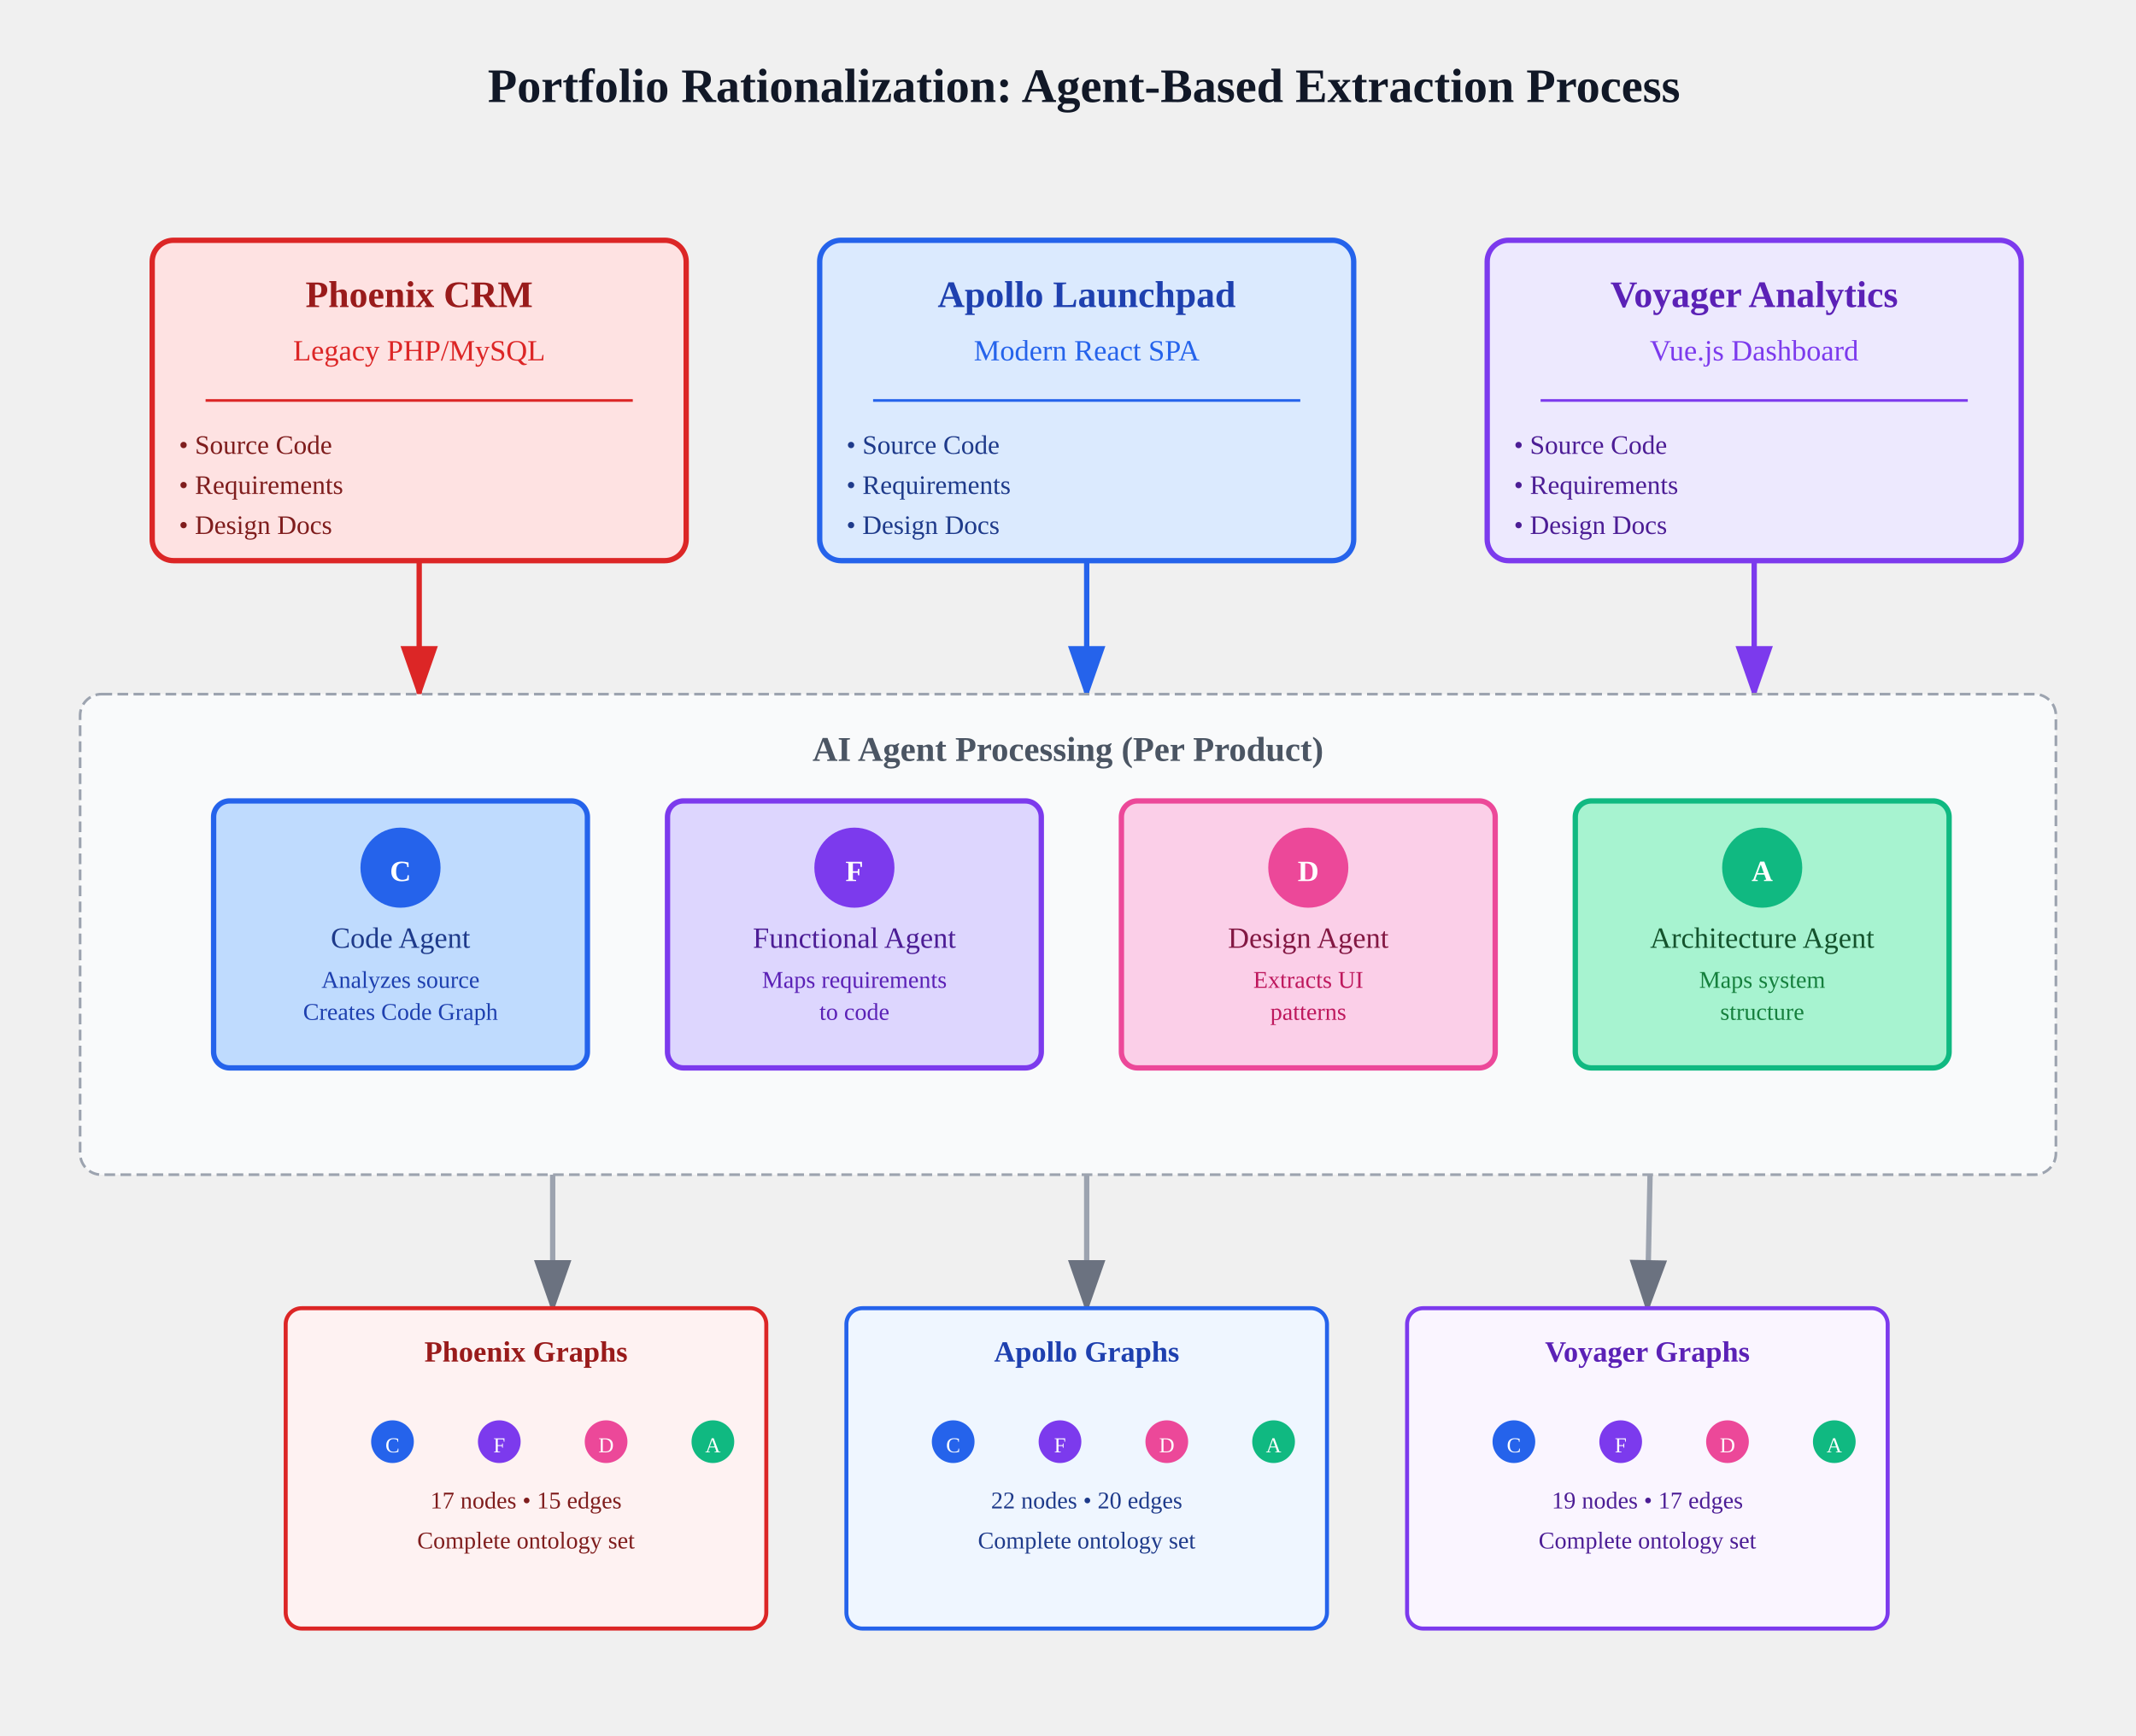
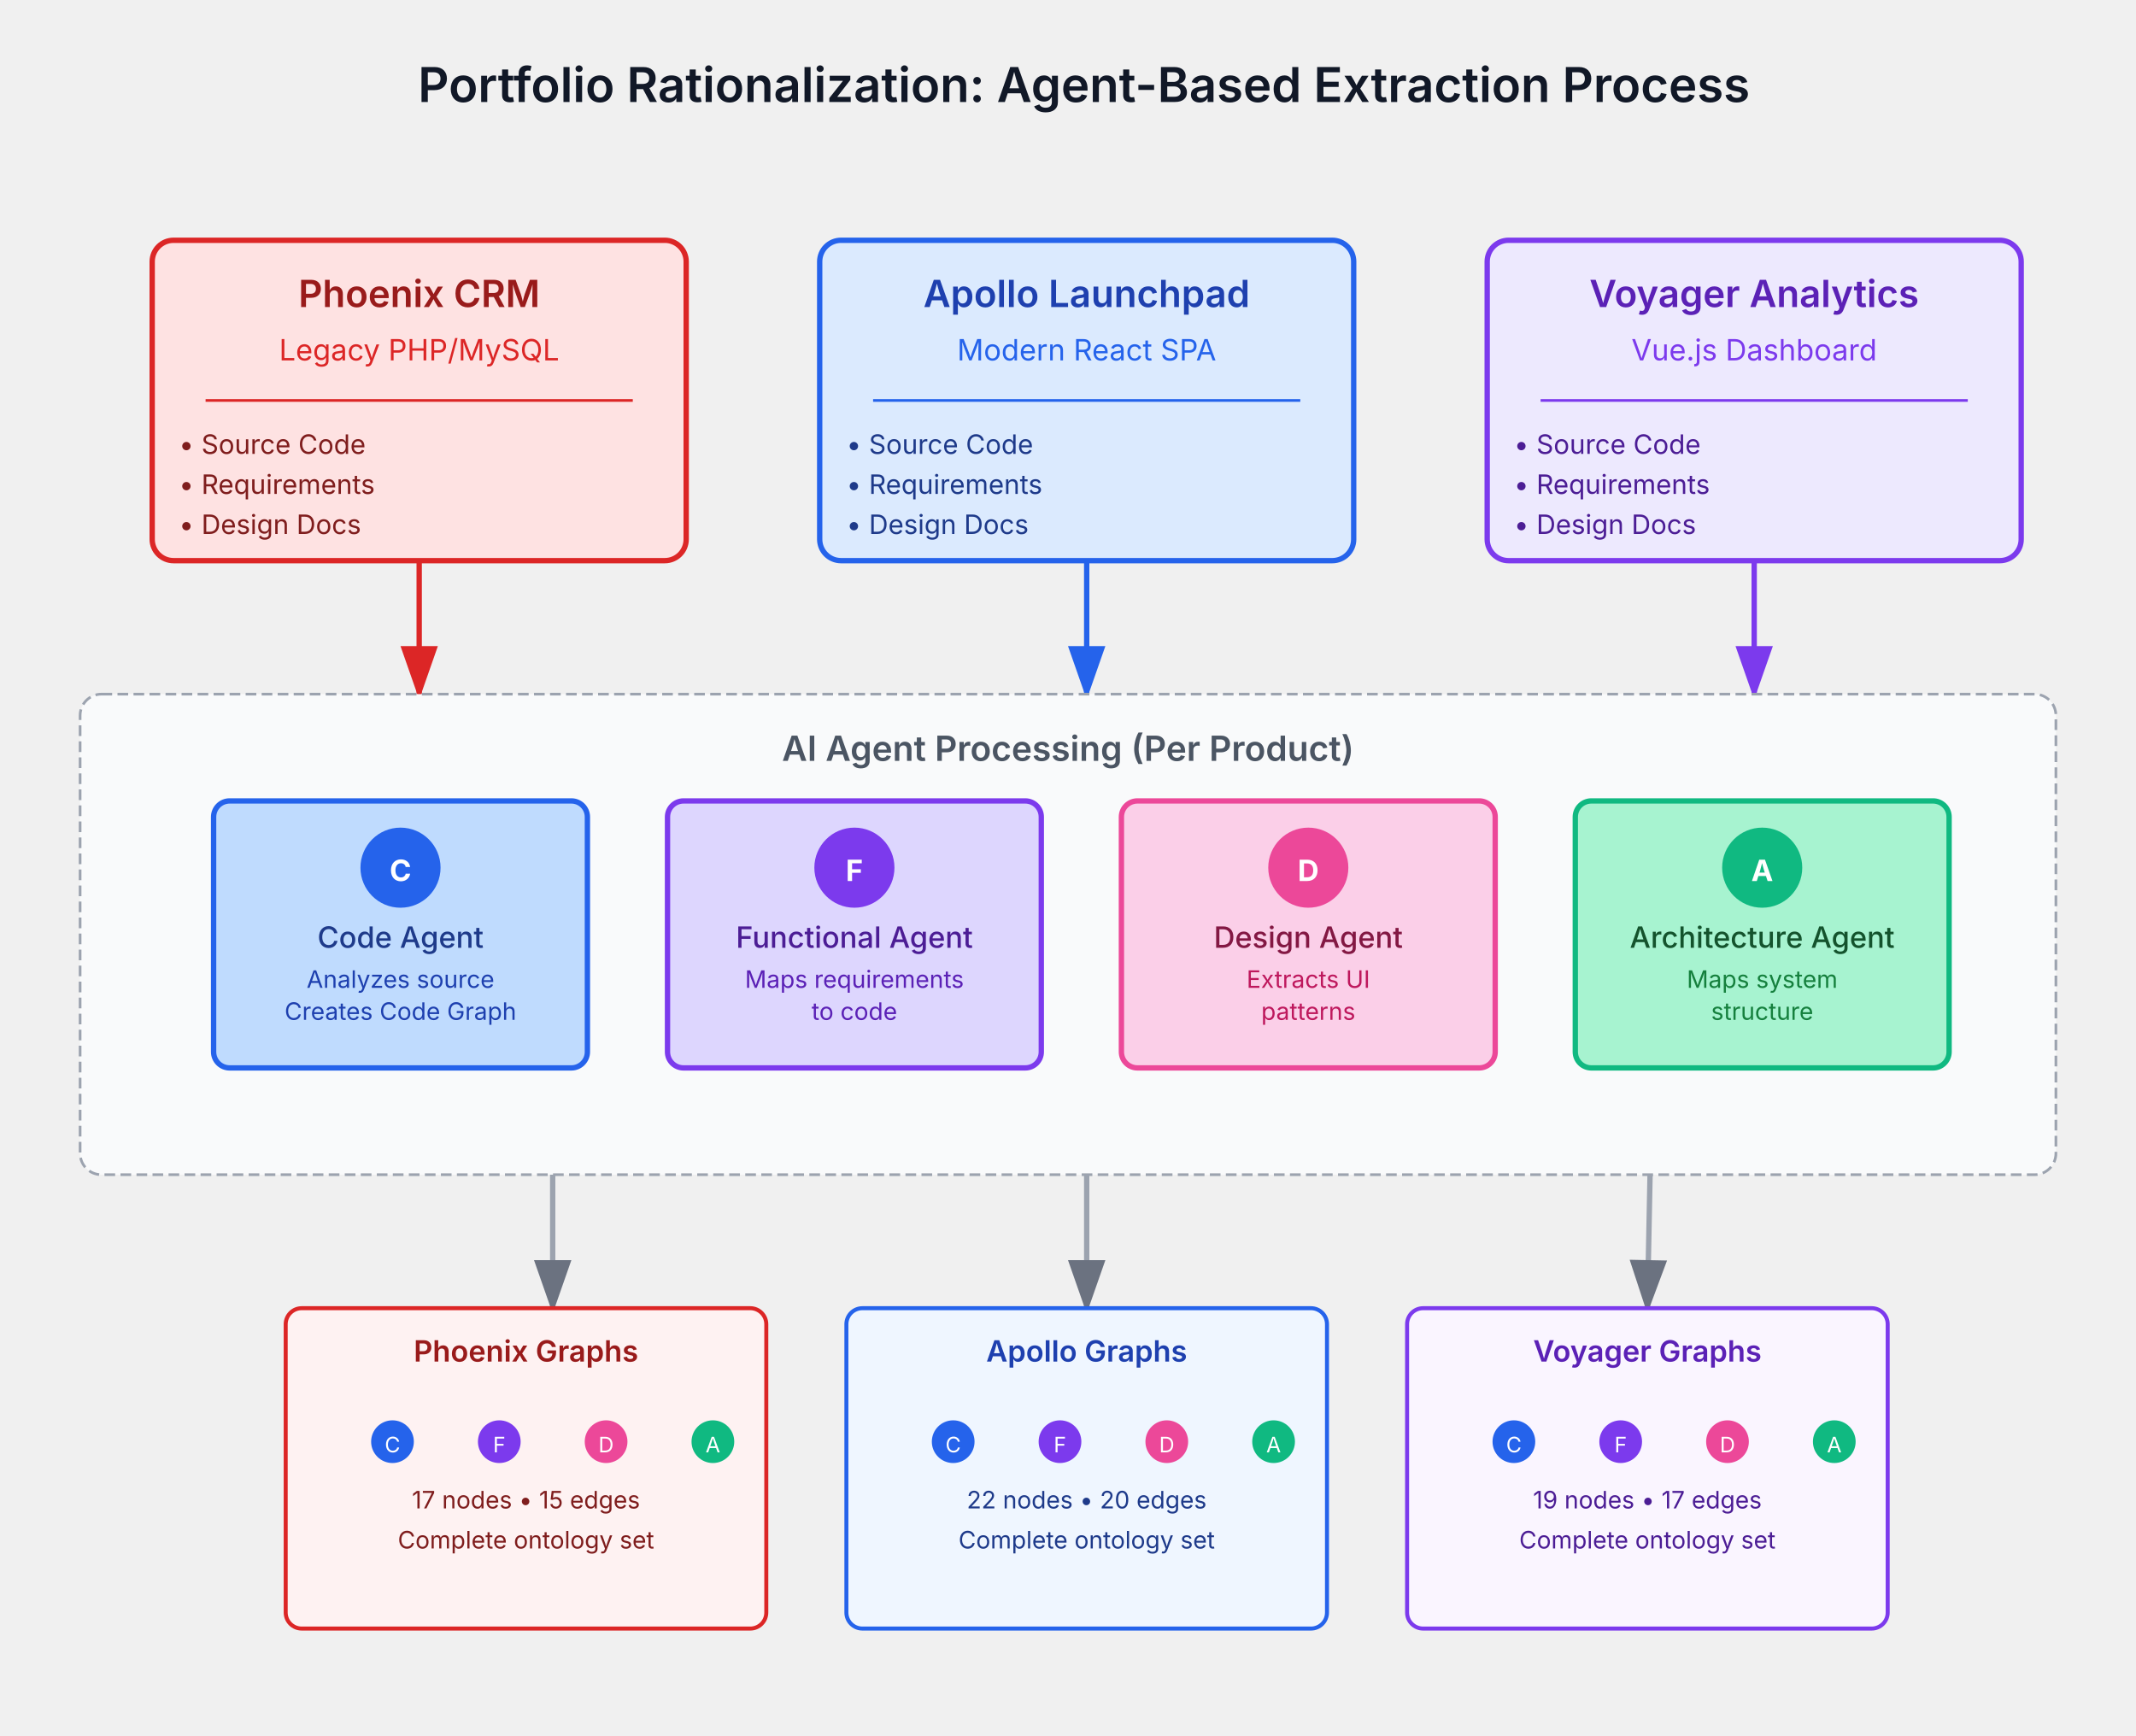
<svg xmlns="http://www.w3.org/2000/svg" viewBox="0 0 800 650" version="1.1" id="svg72" width="800" height="650">
-   <text x="405.969" y="38.201" text-anchor="middle" font-size="18px" font-weight="600" fill="#111827" id="text1">Portfolio Rationalization: Agent-Based Extraction Process</text>
+   <text font-family="Inter, system-ui, sans-serif" x="405.969" y="38.201" text-anchor="middle" font-size="18px" font-weight="600" fill="#111827" id="text1">Portfolio Rationalization: Agent-Based Extraction Process</text>
  <g id="product-inputs" transform="translate(7,9.997248)">
    <g id="phoenix-input">
      <rect x="50" y="80" width="200" height="120" rx="8" fill="#fee2e2" stroke="#dc2626" stroke-width="2" id="rect1" />
-       <text x="150" y="105" text-anchor="middle" font-size="14px" font-weight="600" fill="#991b1b" id="text2">Phoenix CRM</text>
-       <text x="150" y="125" text-anchor="middle" font-size="11px" fill="#dc2626" id="text3">Legacy PHP/MySQL</text>
+       <text font-family="Inter, system-ui, sans-serif" x="150" y="105" text-anchor="middle" font-size="14px" font-weight="600" fill="#991b1b" id="text2">Phoenix CRM</text>
+       <text font-family="Inter, system-ui, sans-serif" x="150" y="125" text-anchor="middle" font-size="11px" fill="#dc2626" id="text3">Legacy PHP/MySQL</text>
      <line x1="70" y1="140" x2="230" y2="140" stroke="#dc2626" stroke-width="1" id="line3" />
-       <text x="60" y="160" font-size="10px" fill="#7f1d1d" id="text4">• Source Code</text>
-       <text x="60" y="175" font-size="10px" fill="#7f1d1d" id="text5">• Requirements</text>
-       <text x="60" y="190" font-size="10px" fill="#7f1d1d" id="text6">• Design Docs</text>
+       <text font-family="Inter, system-ui, sans-serif" x="60" y="160" font-size="10px" fill="#7f1d1d" id="text4">• Source Code</text>
+       <text font-family="Inter, system-ui, sans-serif" x="60" y="175" font-size="10px" fill="#7f1d1d" id="text5">• Requirements</text>
+       <text font-family="Inter, system-ui, sans-serif" x="60" y="190" font-size="10px" fill="#7f1d1d" id="text6">• Design Docs</text>
    </g>
    <g id="apollo-input">
      <rect x="300" y="80" width="200" height="120" rx="8" fill="#dbeafe" stroke="#2563eb" stroke-width="2" id="rect6" />
-       <text x="400" y="105" text-anchor="middle" font-size="14px" font-weight="600" fill="#1e40af" id="text7">Apollo Launchpad</text>
-       <text x="400" y="125" text-anchor="middle" font-size="11px" fill="#2563eb" id="text8">Modern React SPA</text>
+       <text font-family="Inter, system-ui, sans-serif" x="400" y="105" text-anchor="middle" font-size="14px" font-weight="600" fill="#1e40af" id="text7">Apollo Launchpad</text>
+       <text font-family="Inter, system-ui, sans-serif" x="400" y="125" text-anchor="middle" font-size="11px" fill="#2563eb" id="text8">Modern React SPA</text>
      <line x1="320" y1="140" x2="480" y2="140" stroke="#2563eb" stroke-width="1" id="line8" />
-       <text x="310" y="160" font-size="10px" fill="#1e3a8a" id="text9">• Source Code</text>
-       <text x="310" y="175" font-size="10px" fill="#1e3a8a" id="text10">• Requirements</text>
-       <text x="310" y="190" font-size="10px" fill="#1e3a8a" id="text11">• Design Docs</text>
+       <text font-family="Inter, system-ui, sans-serif" x="310" y="160" font-size="10px" fill="#1e3a8a" id="text9">• Source Code</text>
+       <text font-family="Inter, system-ui, sans-serif" x="310" y="175" font-size="10px" fill="#1e3a8a" id="text10">• Requirements</text>
+       <text font-family="Inter, system-ui, sans-serif" x="310" y="190" font-size="10px" fill="#1e3a8a" id="text11">• Design Docs</text>
    </g>
    <g id="voyager-input">
      <rect x="550" y="80" width="200" height="120" rx="8" fill="#ede9fe" stroke="#7c3aed" stroke-width="2" id="rect11" />
-       <text x="650" y="105" text-anchor="middle" font-size="14px" font-weight="600" fill="#5b21b6" id="text12">Voyager Analytics</text>
-       <text x="650" y="125" text-anchor="middle" font-size="11px" fill="#7c3aed" id="text13">Vue.js Dashboard</text>
+       <text font-family="Inter, system-ui, sans-serif" x="650" y="105" text-anchor="middle" font-size="14px" font-weight="600" fill="#5b21b6" id="text12">Voyager Analytics</text>
+       <text font-family="Inter, system-ui, sans-serif" x="650" y="125" text-anchor="middle" font-size="11px" fill="#7c3aed" id="text13">Vue.js Dashboard</text>
      <line x1="570" y1="140" x2="730" y2="140" stroke="#7c3aed" stroke-width="1" id="line13" />
-       <text x="560" y="160" font-size="10px" fill="#4c1d95" id="text14">• Source Code</text>
-       <text x="560" y="175" font-size="10px" fill="#4c1d95" id="text15">• Requirements</text>
-       <text x="560" y="190" font-size="10px" fill="#4c1d95" id="text16">• Design Docs</text>
+       <text font-family="Inter, system-ui, sans-serif" x="560" y="160" font-size="10px" fill="#4c1d95" id="text14">• Source Code</text>
+       <text font-family="Inter, system-ui, sans-serif" x="560" y="175" font-size="10px" fill="#4c1d95" id="text15">• Requirements</text>
+       <text font-family="Inter, system-ui, sans-serif" x="560" y="190" font-size="10px" fill="#4c1d95" id="text16">• Design Docs</text>
    </g>
  </g>
  <path d="m 157,209.997 v 50" stroke="#dc2626" stroke-width="2" fill="none" marker-end="url(#arrowhead-red)" id="path16" />
  <path d="m 407,209.997 v 50" stroke="#2563eb" stroke-width="2" fill="none" marker-end="url(#arrowhead-blue)" id="path17" />
  <path d="m 657,209.997 v 50" stroke="#7c3aed" stroke-width="2" fill="none" marker-end="url(#arrowhead-purple)" id="path18" />
  <g id="agent-processing" transform="translate(0,9.997248)">
    <rect x="30" y="250" width="740" height="180" rx="8" fill="#f9fafb" stroke="#9ca3af" stroke-width="1" stroke-dasharray="4, 2" id="rect18" />
-     <text x="400" y="275" text-anchor="middle" font-size="13px" font-weight="600" fill="#4b5563" id="text18">AI Agent Processing (Per Product)</text>
+     <text font-family="Inter, system-ui, sans-serif" x="400" y="275" text-anchor="middle" font-size="13px" font-weight="600" fill="#4b5563" id="text18">AI Agent Processing (Per Product)</text>
    <g id="agents">
      <g transform="translate(80,290)" id="g22">
        <rect x="0" y="0" width="140" height="100" rx="6" fill="#bfdbfe" stroke="#2563eb" stroke-width="2" id="rect19" />
        <circle cx="70" cy="25" r="15" fill="#2563eb" id="circle19" />
-         <text x="70" y="30" text-anchor="middle" font-size="11px" font-weight="bold" fill="#ffffff" id="text19">C</text>
-         <text x="70" y="55" text-anchor="middle" font-size="11px" font-weight="500" fill="#1e3a8a" id="text20">Code Agent</text>
-         <text x="70" y="70" text-anchor="middle" font-size="9px" fill="#1e40af" id="text21">Analyzes source</text>
-         <text x="70" y="82" text-anchor="middle" font-size="9px" fill="#1e40af" id="text22">Creates Code Graph</text>
+         <text font-family="Inter, system-ui, sans-serif" x="70" y="30" text-anchor="middle" font-size="11px" font-weight="bold" fill="#ffffff" id="text19">C</text>
+         <text font-family="Inter, system-ui, sans-serif" x="70" y="55" text-anchor="middle" font-size="11px" font-weight="500" fill="#1e3a8a" id="text20">Code Agent</text>
+         <text font-family="Inter, system-ui, sans-serif" x="70" y="70" text-anchor="middle" font-size="9px" fill="#1e40af" id="text21">Analyzes source</text>
+         <text font-family="Inter, system-ui, sans-serif" x="70" y="82" text-anchor="middle" font-size="9px" fill="#1e40af" id="text22">Creates Code Graph</text>
      </g>
      <g transform="translate(250,290)" id="g26">
        <rect x="0" y="0" width="140" height="100" rx="6" fill="#ddd6fe" stroke="#7c3aed" stroke-width="2" id="rect22" />
        <circle cx="70" cy="25" r="15" fill="#7c3aed" id="circle22" />
-         <text x="70" y="30" text-anchor="middle" font-size="11px" font-weight="bold" fill="#ffffff" id="text23">F</text>
-         <text x="70" y="55" text-anchor="middle" font-size="11px" font-weight="500" fill="#4c1d95" id="text24">Functional Agent</text>
-         <text x="70" y="70" text-anchor="middle" font-size="9px" fill="#5b21b6" id="text25">Maps requirements</text>
-         <text x="70" y="82" text-anchor="middle" font-size="9px" fill="#5b21b6" id="text26">to code</text>
+         <text font-family="Inter, system-ui, sans-serif" x="70" y="30" text-anchor="middle" font-size="11px" font-weight="bold" fill="#ffffff" id="text23">F</text>
+         <text font-family="Inter, system-ui, sans-serif" x="70" y="55" text-anchor="middle" font-size="11px" font-weight="500" fill="#4c1d95" id="text24">Functional Agent</text>
+         <text font-family="Inter, system-ui, sans-serif" x="70" y="70" text-anchor="middle" font-size="9px" fill="#5b21b6" id="text25">Maps requirements</text>
+         <text font-family="Inter, system-ui, sans-serif" x="70" y="82" text-anchor="middle" font-size="9px" fill="#5b21b6" id="text26">to code</text>
      </g>
      <g transform="translate(420,290)" id="g30">
        <rect x="0" y="0" width="140" height="100" rx="6" fill="#fbcfe8" stroke="#ec4899" stroke-width="2" id="rect26" />
        <circle cx="70" cy="25" r="15" fill="#ec4899" id="circle26" />
-         <text x="70" y="30" text-anchor="middle" font-size="11px" font-weight="bold" fill="#ffffff" id="text27">D</text>
-         <text x="70" y="55" text-anchor="middle" font-size="11px" font-weight="500" fill="#831843" id="text28">Design Agent</text>
-         <text x="70" y="70" text-anchor="middle" font-size="9px" fill="#be185d" id="text29">Extracts UI</text>
-         <text x="70" y="82" text-anchor="middle" font-size="9px" fill="#be185d" id="text30">patterns</text>
+         <text font-family="Inter, system-ui, sans-serif" x="70" y="30" text-anchor="middle" font-size="11px" font-weight="bold" fill="#ffffff" id="text27">D</text>
+         <text font-family="Inter, system-ui, sans-serif" x="70" y="55" text-anchor="middle" font-size="11px" font-weight="500" fill="#831843" id="text28">Design Agent</text>
+         <text font-family="Inter, system-ui, sans-serif" x="70" y="70" text-anchor="middle" font-size="9px" fill="#be185d" id="text29">Extracts UI</text>
+         <text font-family="Inter, system-ui, sans-serif" x="70" y="82" text-anchor="middle" font-size="9px" fill="#be185d" id="text30">patterns</text>
      </g>
      <g transform="translate(590,290)" id="g34">
        <rect x="0" y="0" width="140" height="100" rx="6" fill="#a7f3d0" stroke="#10b981" stroke-width="2" id="rect30" />
        <circle cx="70" cy="25" r="15" fill="#10b981" id="circle30" />
-         <text x="70" y="30" text-anchor="middle" font-size="11px" font-weight="bold" fill="#ffffff" id="text31">A</text>
-         <text x="70" y="55" text-anchor="middle" font-size="11px" font-weight="500" fill="#14532d" id="text32">Architecture Agent</text>
-         <text x="70" y="70" text-anchor="middle" font-size="9px" fill="#15803d" id="text33">Maps system</text>
-         <text x="70" y="82" text-anchor="middle" font-size="9px" fill="#15803d" id="text34">structure</text>
+         <text font-family="Inter, system-ui, sans-serif" x="70" y="30" text-anchor="middle" font-size="11px" font-weight="bold" fill="#ffffff" id="text31">A</text>
+         <text font-family="Inter, system-ui, sans-serif" x="70" y="55" text-anchor="middle" font-size="11px" font-weight="500" fill="#14532d" id="text32">Architecture Agent</text>
+         <text font-family="Inter, system-ui, sans-serif" x="70" y="70" text-anchor="middle" font-size="9px" fill="#15803d" id="text33">Maps system</text>
+         <text font-family="Inter, system-ui, sans-serif" x="70" y="82" text-anchor="middle" font-size="9px" fill="#15803d" id="text34">structure</text>
      </g>
    </g>
  </g>
  <path d="m 207,439.997 v 50" stroke="#9ca3af" stroke-width="2" fill="none" marker-end="url(#arrowhead)" id="path34" />
  <path d="m 407,439.997 v 50" stroke="#9ca3af" stroke-width="2" fill="none" marker-end="url(#arrowhead)" id="path35" />
  <path d="m 618,439.997 -1,50" stroke="#9ca3af" stroke-width="2" fill="none" marker-end="url(#arrowhead)" id="path37" />
  <g id="product-graphs" transform="translate(57,9.997248)">
    <g transform="translate(50,480)" id="g43">
      <rect x="0" y="0" width="180" height="120" rx="6" fill="#fef2f2" stroke="#dc2626" stroke-width="1.5" id="rect37" />
-       <text x="90" y="20" text-anchor="middle" font-size="11px" font-weight="600" fill="#991b1b" id="text37">Phoenix Graphs</text>
+       <text font-family="Inter, system-ui, sans-serif" x="90" y="20" text-anchor="middle" font-size="11px" font-weight="600" fill="#991b1b" id="text37">Phoenix Graphs</text>
      <circle cx="40" cy="50" r="8" fill="#2563eb" id="circle37" />
-       <text x="40" y="54" text-anchor="middle" font-size="8px" fill="#ffffff" id="text38">C</text>
+       <text font-family="Inter, system-ui, sans-serif" x="40" y="54" text-anchor="middle" font-size="8px" fill="#ffffff" id="text38">C</text>
      <circle cx="80" cy="50" r="8" fill="#7c3aed" id="circle38" />
-       <text x="80" y="54" text-anchor="middle" font-size="8px" fill="#ffffff" id="text39">F</text>
+       <text font-family="Inter, system-ui, sans-serif" x="80" y="54" text-anchor="middle" font-size="8px" fill="#ffffff" id="text39">F</text>
      <circle cx="120" cy="50" r="8" fill="#ec4899" id="circle39" />
-       <text x="120" y="54" text-anchor="middle" font-size="8px" fill="#ffffff" id="text40">D</text>
+       <text font-family="Inter, system-ui, sans-serif" x="120" y="54" text-anchor="middle" font-size="8px" fill="#ffffff" id="text40">D</text>
      <circle cx="160" cy="50" r="8" fill="#10b981" id="circle40" />
-       <text x="160" y="54" text-anchor="middle" font-size="8px" fill="#ffffff" id="text41">A</text>
-       <text x="90" y="75" text-anchor="middle" font-size="9px" fill="#7f1d1d" id="text42">17 nodes • 15 edges</text>
-       <text x="90" y="90" text-anchor="middle" font-size="9px" fill="#7f1d1d" id="text43">Complete ontology set</text>
+       <text font-family="Inter, system-ui, sans-serif" x="160" y="54" text-anchor="middle" font-size="8px" fill="#ffffff" id="text41">A</text>
+       <text font-family="Inter, system-ui, sans-serif" x="90" y="75" text-anchor="middle" font-size="9px" fill="#7f1d1d" id="text42">17 nodes • 15 edges</text>
+       <text font-family="Inter, system-ui, sans-serif" x="90" y="90" text-anchor="middle" font-size="9px" fill="#7f1d1d" id="text43">Complete ontology set</text>
    </g>
    <g transform="translate(260,480)" id="g50">
      <rect x="0" y="0" width="180" height="120" rx="6" fill="#eff6ff" stroke="#2563eb" stroke-width="1.5" id="rect43" />
-       <text x="90" y="20" text-anchor="middle" font-size="11px" font-weight="600" fill="#1e40af" id="text44">Apollo Graphs</text>
+       <text font-family="Inter, system-ui, sans-serif" x="90" y="20" text-anchor="middle" font-size="11px" font-weight="600" fill="#1e40af" id="text44">Apollo Graphs</text>
      <circle cx="40" cy="50" r="8" fill="#2563eb" id="circle44" />
-       <text x="40" y="54" text-anchor="middle" font-size="8px" fill="#ffffff" id="text45">C</text>
+       <text font-family="Inter, system-ui, sans-serif" x="40" y="54" text-anchor="middle" font-size="8px" fill="#ffffff" id="text45">C</text>
      <circle cx="80" cy="50" r="8" fill="#7c3aed" id="circle45" />
-       <text x="80" y="54" text-anchor="middle" font-size="8px" fill="#ffffff" id="text46">F</text>
+       <text font-family="Inter, system-ui, sans-serif" x="80" y="54" text-anchor="middle" font-size="8px" fill="#ffffff" id="text46">F</text>
      <circle cx="120" cy="50" r="8" fill="#ec4899" id="circle46" />
-       <text x="120" y="54" text-anchor="middle" font-size="8px" fill="#ffffff" id="text47">D</text>
+       <text font-family="Inter, system-ui, sans-serif" x="120" y="54" text-anchor="middle" font-size="8px" fill="#ffffff" id="text47">D</text>
      <circle cx="160" cy="50" r="8" fill="#10b981" id="circle47" />
-       <text x="160" y="54" text-anchor="middle" font-size="8px" fill="#ffffff" id="text48">A</text>
-       <text x="90" y="75" text-anchor="middle" font-size="9px" fill="#1e3a8a" id="text49">22 nodes • 20 edges</text>
-       <text x="90" y="90" text-anchor="middle" font-size="9px" fill="#1e3a8a" id="text50">Complete ontology set</text>
+       <text font-family="Inter, system-ui, sans-serif" x="160" y="54" text-anchor="middle" font-size="8px" fill="#ffffff" id="text48">A</text>
+       <text font-family="Inter, system-ui, sans-serif" x="90" y="75" text-anchor="middle" font-size="9px" fill="#1e3a8a" id="text49">22 nodes • 20 edges</text>
+       <text font-family="Inter, system-ui, sans-serif" x="90" y="90" text-anchor="middle" font-size="9px" fill="#1e3a8a" id="text50">Complete ontology set</text>
    </g>
    <g transform="translate(470,480)" id="g57">
      <rect x="0" y="0" width="180" height="120" rx="6" fill="#faf5ff" stroke="#7c3aed" stroke-width="1.5" id="rect50" />
-       <text x="90" y="20" text-anchor="middle" font-size="11px" font-weight="600" fill="#5b21b6" id="text51">Voyager Graphs</text>
+       <text font-family="Inter, system-ui, sans-serif" x="90" y="20" text-anchor="middle" font-size="11px" font-weight="600" fill="#5b21b6" id="text51">Voyager Graphs</text>
      <circle cx="40" cy="50" r="8" fill="#2563eb" id="circle51" />
-       <text x="40" y="54" text-anchor="middle" font-size="8px" fill="#ffffff" id="text52">C</text>
+       <text font-family="Inter, system-ui, sans-serif" x="40" y="54" text-anchor="middle" font-size="8px" fill="#ffffff" id="text52">C</text>
      <circle cx="80" cy="50" r="8" fill="#7c3aed" id="circle52" />
-       <text x="80" y="54" text-anchor="middle" font-size="8px" fill="#ffffff" id="text53">F</text>
+       <text font-family="Inter, system-ui, sans-serif" x="80" y="54" text-anchor="middle" font-size="8px" fill="#ffffff" id="text53">F</text>
      <circle cx="120" cy="50" r="8" fill="#ec4899" id="circle53" />
-       <text x="120" y="54" text-anchor="middle" font-size="8px" fill="#ffffff" id="text54">D</text>
+       <text font-family="Inter, system-ui, sans-serif" x="120" y="54" text-anchor="middle" font-size="8px" fill="#ffffff" id="text54">D</text>
      <circle cx="160" cy="50" r="8" fill="#10b981" id="circle54" />
-       <text x="160" y="54" text-anchor="middle" font-size="8px" fill="#ffffff" id="text55">A</text>
-       <text x="90" y="75" text-anchor="middle" font-size="9px" fill="#4c1d95" id="text56">19 nodes • 17 edges</text>
-       <text x="90" y="90" text-anchor="middle" font-size="9px" fill="#4c1d95" id="text57">Complete ontology set</text>
+       <text font-family="Inter, system-ui, sans-serif" x="160" y="54" text-anchor="middle" font-size="8px" fill="#ffffff" id="text55">A</text>
+       <text font-family="Inter, system-ui, sans-serif" x="90" y="75" text-anchor="middle" font-size="9px" fill="#4c1d95" id="text56">19 nodes • 17 edges</text>
+       <text font-family="Inter, system-ui, sans-serif" x="90" y="90" text-anchor="middle" font-size="9px" fill="#4c1d95" id="text57">Complete ontology set</text>
    </g>
  </g>
  <defs id="defs72">
    <marker id="arrowhead" markerWidth="10" markerHeight="7" refX="9" refY="3.5" orient="auto">
      <polygon points="10,3.5 0,7 0,0 " fill="#6b7280" id="polygon69" />
    </marker>
    <marker id="arrowhead-red" markerWidth="10" markerHeight="7" refX="9" refY="3.5" orient="auto">
      <polygon points="10,3.5 0,7 0,0 " fill="#dc2626" id="polygon70" />
    </marker>
    <marker id="arrowhead-blue" markerWidth="10" markerHeight="7" refX="9" refY="3.5" orient="auto">
      <polygon points="10,3.5 0,7 0,0 " fill="#2563eb" id="polygon71" />
    </marker>
    <marker id="arrowhead-purple" markerWidth="10" markerHeight="7" refX="9" refY="3.5" orient="auto">
      <polygon points="10,3.5 0,7 0,0 " fill="#7c3aed" id="polygon72" />
    </marker>
  </defs>
</svg>
